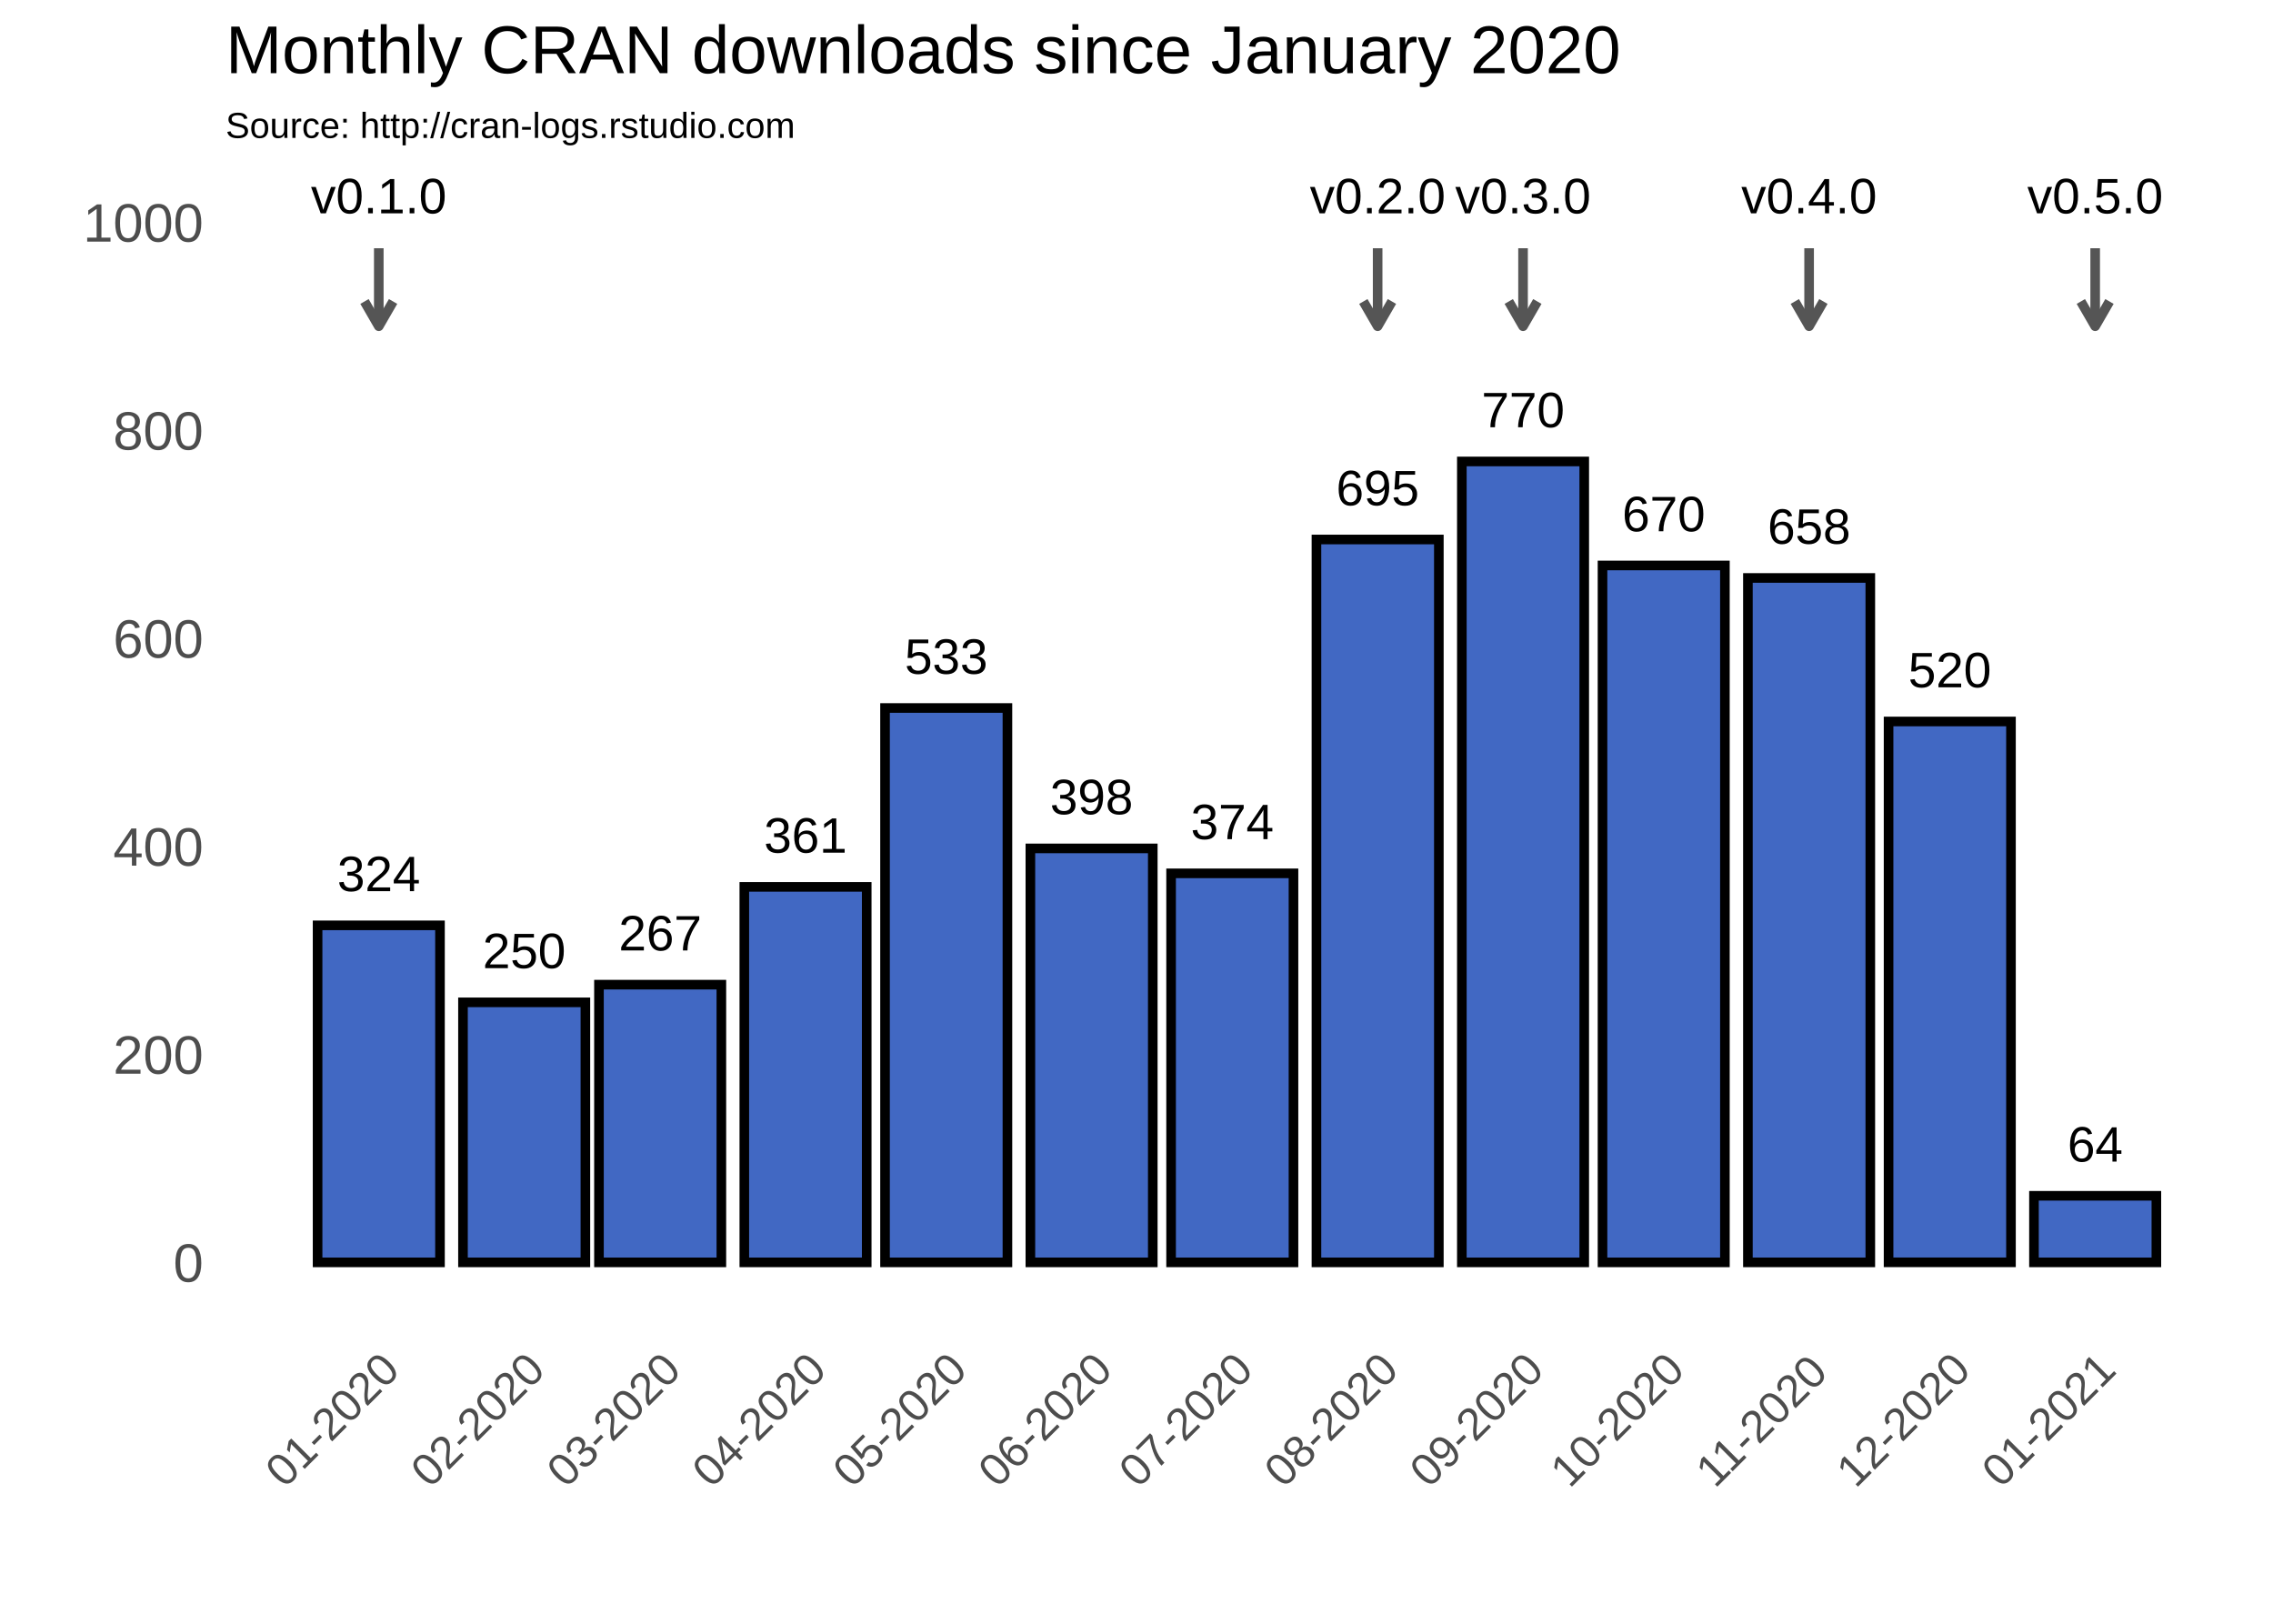
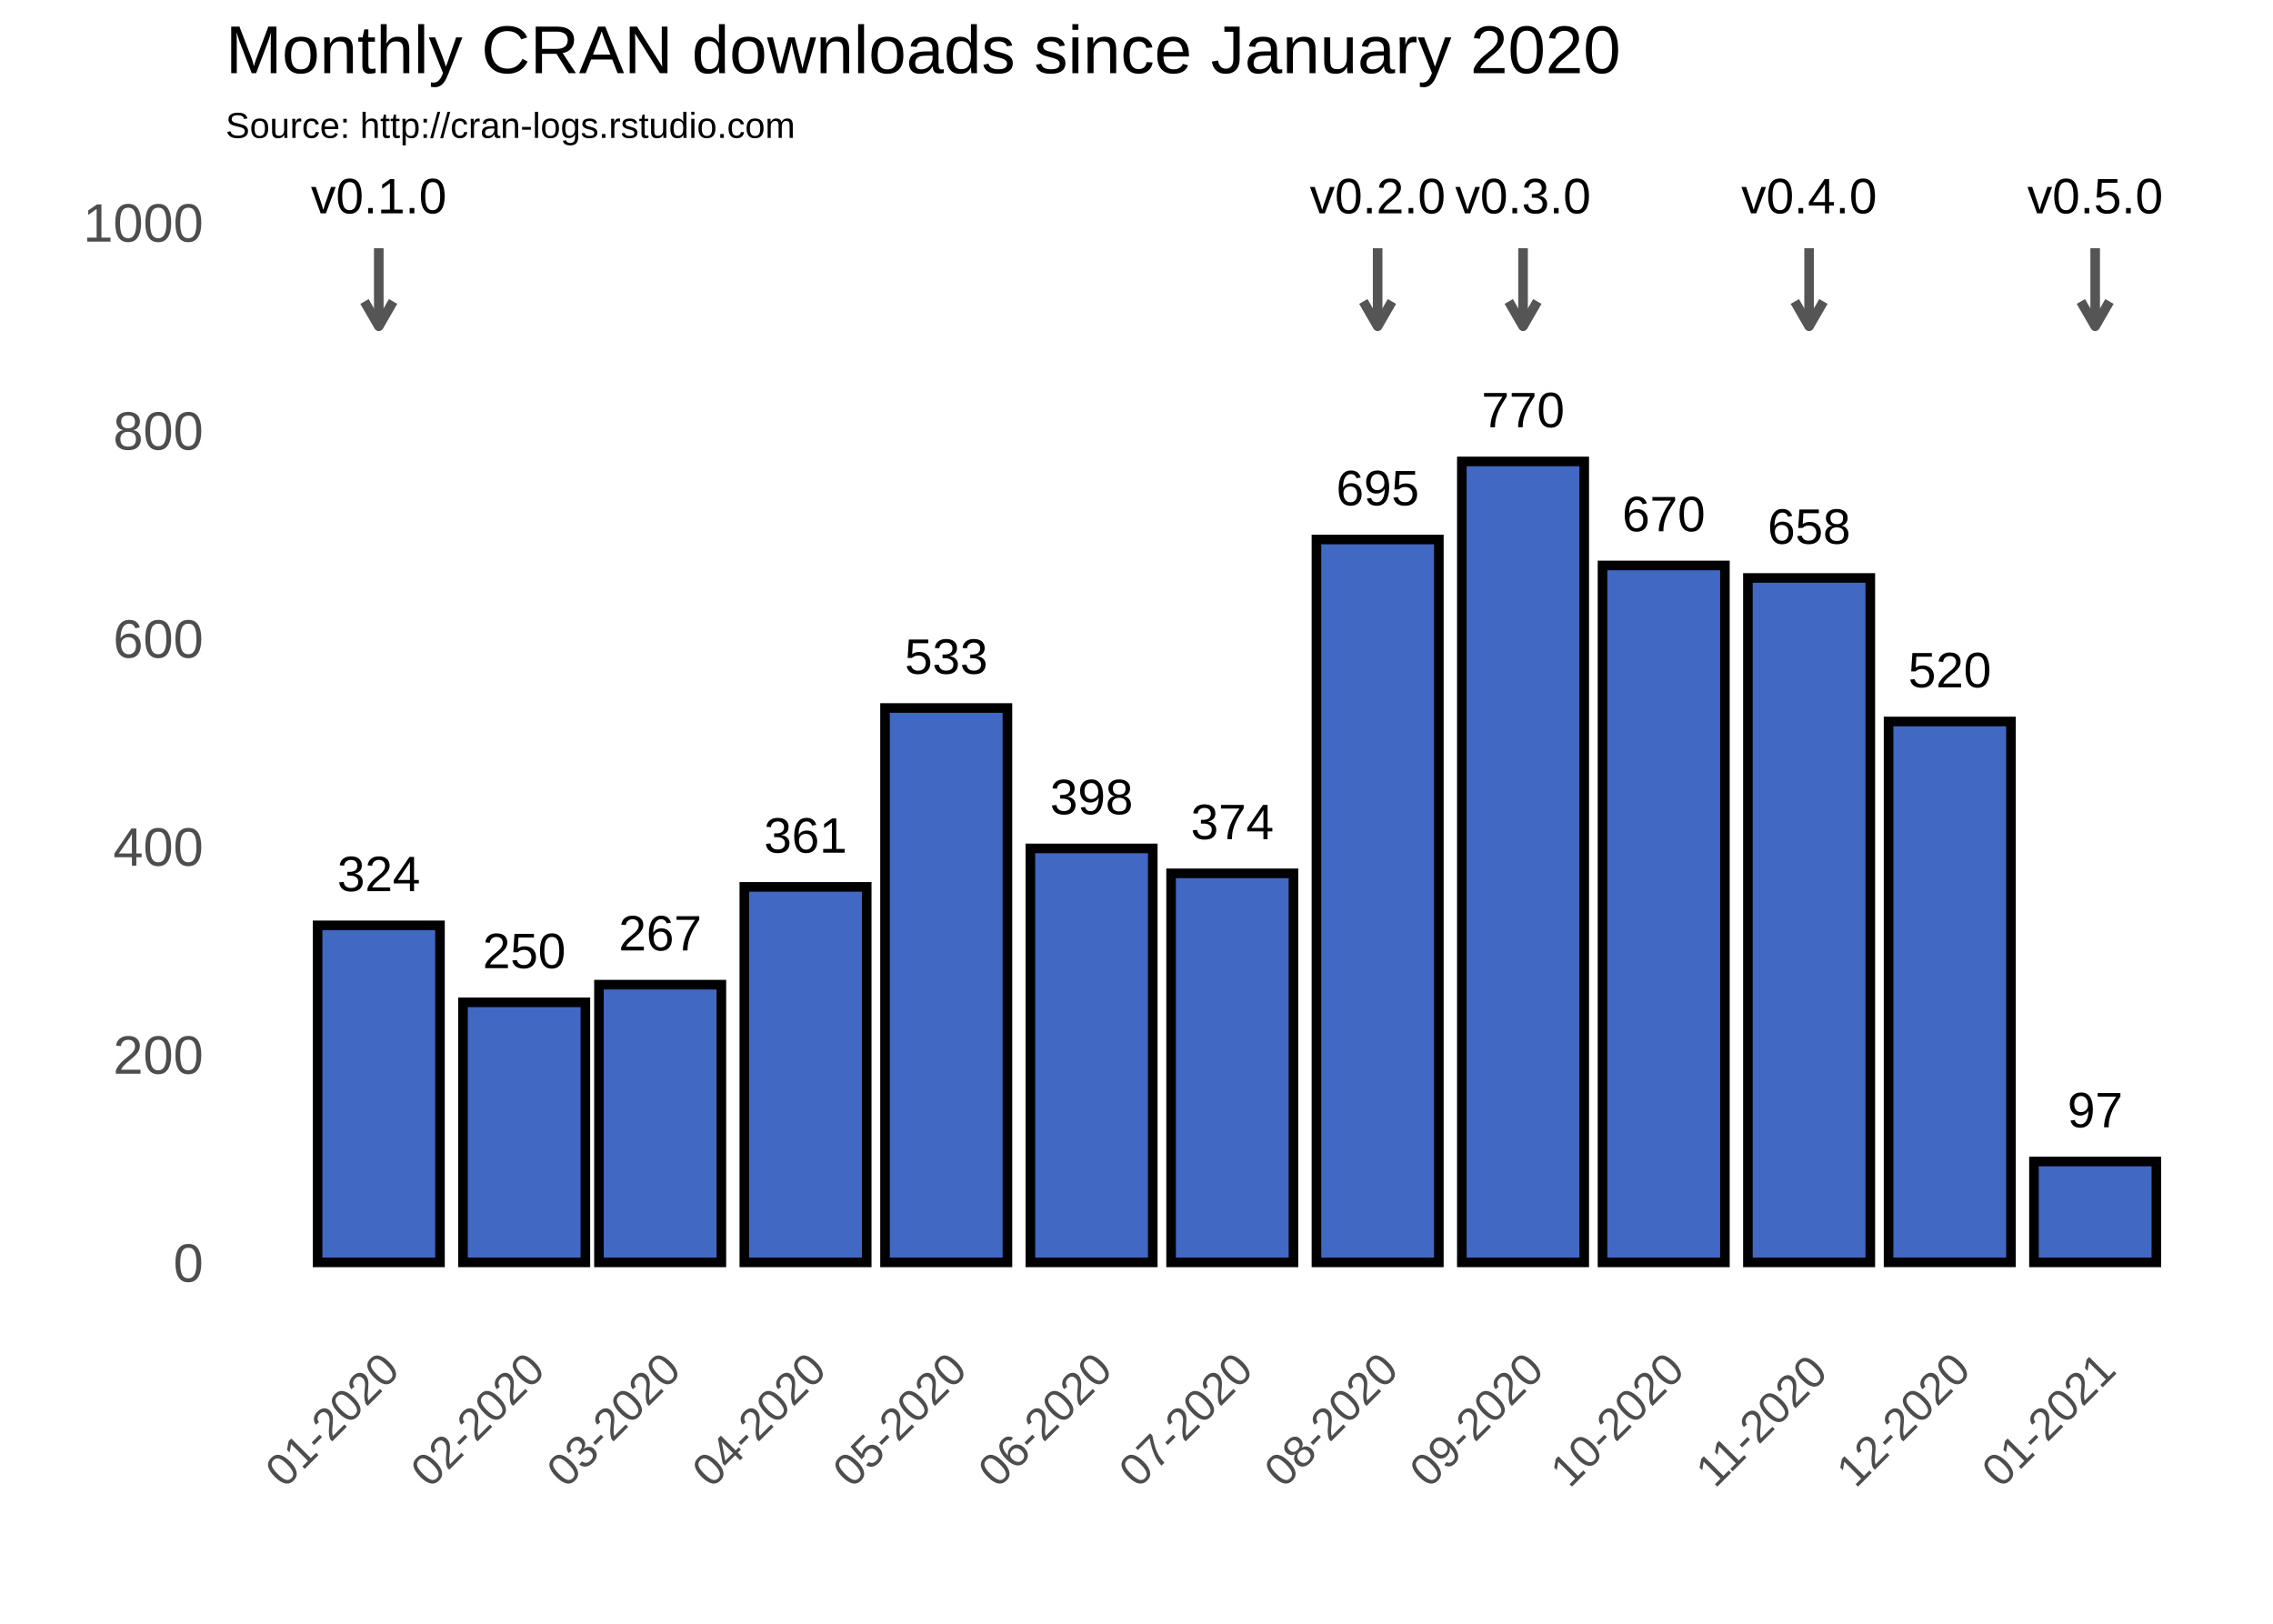
<svg xmlns="http://www.w3.org/2000/svg" viewBox="0 0 504.00 360.00">
  <defs>
    <style type="text/css">
    line, polyline, polygon, path, rect, circle {
      fill: none;
      stroke: #000000;
      stroke-linecap: round;
      stroke-linejoin: round;
      stroke-miterlimit: 10.00;
    }
  </style>
  </defs>
  <rect width="100%" height="100%" style="stroke: none; fill: #FFFFFF;" />
  <rect x="0.00" y="0" width="504.00" height="360.00" style="stroke-width: 1.07; stroke: #FFFFFF; fill: #FFFFFF;" />
  <defs>
    <clipPath id="cpNTAuMDN8NDk4LjUyfDI5MS40MXwzNy43NA==">
      <rect x="50.03" y="37.74" width="448.49" height="253.67" />
    </clipPath>
  </defs>
  <polyline points="50.03,256.82 498.52,256.82 " style="stroke-width: 0.53; stroke: #FFFFFF; stroke-linecap: butt;" clip-path="url(#cpNTAuMDN8NDk4LjUyfDI5MS40MXwzNy43NA==)" />
  <polyline points="50.03,210.70 498.52,210.70 " style="stroke-width: 0.53; stroke: #FFFFFF; stroke-linecap: butt;" clip-path="url(#cpNTAuMDN8NDk4LjUyfDI5MS40MXwzNy43NA==)" />
  <polyline points="50.03,164.58 498.52,164.58 " style="stroke-width: 0.53; stroke: #FFFFFF; stroke-linecap: butt;" clip-path="url(#cpNTAuMDN8NDk4LjUyfDI5MS40MXwzNy43NA==)" />
  <polyline points="50.03,118.45 498.52,118.45 " style="stroke-width: 0.53; stroke: #FFFFFF; stroke-linecap: butt;" clip-path="url(#cpNTAuMDN8NDk4LjUyfDI5MS40MXwzNy43NA==)" />
  <polyline points="50.03,72.33 498.52,72.33 " style="stroke-width: 0.53; stroke: #FFFFFF; stroke-linecap: butt;" clip-path="url(#cpNTAuMDN8NDk4LjUyfDI5MS40MXwzNy43NA==)" />
  <polyline points="51.76,291.41 51.76,37.74 " style="stroke-width: 0.53; stroke: #FFFFFF; stroke-linecap: butt;" clip-path="url(#cpNTAuMDN8NDk4LjUyfDI5MS40MXwzNy43NA==)" />
  <polyline points="67.87,291.41 67.87,37.74 " style="stroke-width: 0.53; stroke: #FFFFFF; stroke-linecap: butt;" clip-path="url(#cpNTAuMDN8NDk4LjUyfDI5MS40MXwzNy43NA==)" />
  <polyline points="100.11,291.41 100.11,37.74 " style="stroke-width: 0.53; stroke: #FFFFFF; stroke-linecap: butt;" clip-path="url(#cpNTAuMDN8NDk4LjUyfDI5MS40MXwzNy43NA==)" />
  <polyline points="131.30,291.41 131.30,37.74 " style="stroke-width: 0.53; stroke: #FFFFFF; stroke-linecap: butt;" clip-path="url(#cpNTAuMDN8NDk4LjUyfDI5MS40MXwzNy43NA==)" />
  <polyline points="162.50,291.41 162.50,37.74 " style="stroke-width: 0.53; stroke: #FFFFFF; stroke-linecap: butt;" clip-path="url(#cpNTAuMDN8NDk4LjUyfDI5MS40MXwzNy43NA==)" />
  <polyline points="194.21,291.41 194.21,37.74 " style="stroke-width: 0.53; stroke: #FFFFFF; stroke-linecap: butt;" clip-path="url(#cpNTAuMDN8NDk4LjUyfDI5MS40MXwzNy43NA==)" />
  <polyline points="225.93,291.41 225.93,37.74 " style="stroke-width: 0.53; stroke: #FFFFFF; stroke-linecap: butt;" clip-path="url(#cpNTAuMDN8NDk4LjUyfDI5MS40MXwzNy43NA==)" />
  <polyline points="257.64,291.41 257.64,37.74 " style="stroke-width: 0.53; stroke: #FFFFFF; stroke-linecap: butt;" clip-path="url(#cpNTAuMDN8NDk4LjUyfDI5MS40MXwzNy43NA==)" />
  <polyline points="289.36,291.41 289.36,37.74 " style="stroke-width: 0.53; stroke: #FFFFFF; stroke-linecap: butt;" clip-path="url(#cpNTAuMDN8NDk4LjUyfDI5MS40MXwzNy43NA==)" />
  <polyline points="321.59,291.41 321.59,37.74 " style="stroke-width: 0.53; stroke: #FFFFFF; stroke-linecap: butt;" clip-path="url(#cpNTAuMDN8NDk4LjUyfDI5MS40MXwzNy43NA==)" />
  <polyline points="353.30,291.41 353.30,37.74 " style="stroke-width: 0.53; stroke: #FFFFFF; stroke-linecap: butt;" clip-path="url(#cpNTAuMDN8NDk4LjUyfDI5MS40MXwzNy43NA==)" />
  <polyline points="385.02,291.41 385.02,37.74 " style="stroke-width: 0.53; stroke: #FFFFFF; stroke-linecap: butt;" clip-path="url(#cpNTAuMDN8NDk4LjUyfDI5MS40MXwzNy43NA==)" />
  <polyline points="416.73,291.41 416.73,37.74 " style="stroke-width: 0.53; stroke: #FFFFFF; stroke-linecap: butt;" clip-path="url(#cpNTAuMDN8NDk4LjUyfDI5MS40MXwzNy43NA==)" />
  <polyline points="448.45,291.41 448.45,37.74 " style="stroke-width: 0.53; stroke: #FFFFFF; stroke-linecap: butt;" clip-path="url(#cpNTAuMDN8NDk4LjUyfDI5MS40MXwzNy43NA==)" />
  <polyline points="480.68,291.41 480.68,37.74 " style="stroke-width: 0.53; stroke: #FFFFFF; stroke-linecap: butt;" clip-path="url(#cpNTAuMDN8NDk4LjUyfDI5MS40MXwzNy43NA==)" />
  <polyline points="496.80,291.41 496.80,37.74 " style="stroke-width: 0.53; stroke: #FFFFFF; stroke-linecap: butt;" clip-path="url(#cpNTAuMDN8NDk4LjUyfDI5MS40MXwzNy43NA==)" />
  <polyline points="50.03,279.88 498.52,279.88 " style="stroke-width: 1.07; stroke: #FFFFFF; stroke-linecap: butt;" clip-path="url(#cpNTAuMDN8NDk4LjUyfDI5MS40MXwzNy43NA==)" />
  <polyline points="50.03,233.76 498.52,233.76 " style="stroke-width: 1.07; stroke: #FFFFFF; stroke-linecap: butt;" clip-path="url(#cpNTAuMDN8NDk4LjUyfDI5MS40MXwzNy43NA==)" />
  <polyline points="50.03,187.64 498.52,187.64 " style="stroke-width: 1.07; stroke: #FFFFFF; stroke-linecap: butt;" clip-path="url(#cpNTAuMDN8NDk4LjUyfDI5MS40MXwzNy43NA==)" />
  <polyline points="50.03,141.51 498.52,141.51 " style="stroke-width: 1.07; stroke: #FFFFFF; stroke-linecap: butt;" clip-path="url(#cpNTAuMDN8NDk4LjUyfDI5MS40MXwzNy43NA==)" />
  <polyline points="50.03,95.39 498.52,95.39 " style="stroke-width: 1.07; stroke: #FFFFFF; stroke-linecap: butt;" clip-path="url(#cpNTAuMDN8NDk4LjUyfDI5MS40MXwzNy43NA==)" />
  <polyline points="50.03,49.27 498.52,49.27 " style="stroke-width: 1.07; stroke: #FFFFFF; stroke-linecap: butt;" clip-path="url(#cpNTAuMDN8NDk4LjUyfDI5MS40MXwzNy43NA==)" />
  <polyline points="83.99,291.41 83.99,37.74 " style="stroke-width: 1.07; stroke: #FFFFFF; stroke-linecap: butt;" clip-path="url(#cpNTAuMDN8NDk4LjUyfDI5MS40MXwzNy43NA==)" />
  <polyline points="116.22,291.41 116.22,37.74 " style="stroke-width: 1.07; stroke: #FFFFFF; stroke-linecap: butt;" clip-path="url(#cpNTAuMDN8NDk4LjUyfDI5MS40MXwzNy43NA==)" />
  <polyline points="146.38,291.41 146.38,37.74 " style="stroke-width: 1.07; stroke: #FFFFFF; stroke-linecap: butt;" clip-path="url(#cpNTAuMDN8NDk4LjUyfDI5MS40MXwzNy43NA==)" />
  <polyline points="178.61,291.41 178.61,37.74 " style="stroke-width: 1.07; stroke: #FFFFFF; stroke-linecap: butt;" clip-path="url(#cpNTAuMDN8NDk4LjUyfDI5MS40MXwzNy43NA==)" />
  <polyline points="209.81,291.41 209.81,37.74 " style="stroke-width: 1.07; stroke: #FFFFFF; stroke-linecap: butt;" clip-path="url(#cpNTAuMDN8NDk4LjUyfDI5MS40MXwzNy43NA==)" />
  <polyline points="242.04,291.41 242.04,37.74 " style="stroke-width: 1.07; stroke: #FFFFFF; stroke-linecap: butt;" clip-path="url(#cpNTAuMDN8NDk4LjUyfDI5MS40MXwzNy43NA==)" />
  <polyline points="273.24,291.41 273.24,37.74 " style="stroke-width: 1.07; stroke: #FFFFFF; stroke-linecap: butt;" clip-path="url(#cpNTAuMDN8NDk4LjUyfDI5MS40MXwzNy43NA==)" />
  <polyline points="305.47,291.41 305.47,37.74 " style="stroke-width: 1.07; stroke: #FFFFFF; stroke-linecap: butt;" clip-path="url(#cpNTAuMDN8NDk4LjUyfDI5MS40MXwzNy43NA==)" />
  <polyline points="337.71,291.41 337.71,37.74 " style="stroke-width: 1.07; stroke: #FFFFFF; stroke-linecap: butt;" clip-path="url(#cpNTAuMDN8NDk4LjUyfDI5MS40MXwzNy43NA==)" />
  <polyline points="368.90,291.41 368.90,37.74 " style="stroke-width: 1.07; stroke: #FFFFFF; stroke-linecap: butt;" clip-path="url(#cpNTAuMDN8NDk4LjUyfDI5MS40MXwzNy43NA==)" />
  <polyline points="401.14,291.41 401.14,37.74 " style="stroke-width: 1.07; stroke: #FFFFFF; stroke-linecap: butt;" clip-path="url(#cpNTAuMDN8NDk4LjUyfDI5MS40MXwzNy43NA==)" />
  <polyline points="432.33,291.41 432.33,37.74 " style="stroke-width: 1.07; stroke: #FFFFFF; stroke-linecap: butt;" clip-path="url(#cpNTAuMDN8NDk4LjUyfDI5MS40MXwzNy43NA==)" />
  <polyline points="464.57,291.41 464.57,37.74 " style="stroke-width: 1.07; stroke: #FFFFFF; stroke-linecap: butt;" clip-path="url(#cpNTAuMDN8NDk4LjUyfDI5MS40MXwzNy43NA==)" />
  <rect x="70.42" y="205.16" width="27.14" height="74.72" style="stroke-width: 2.13; stroke-linecap: square; stroke-linejoin: miter; fill: #4168C3;" clip-path="url(#cpNTAuMDN8NDk4LjUyfDI5MS40MXwzNy43NA==)" />
  <rect x="102.66" y="222.23" width="27.14" height="57.65" style="stroke-width: 2.13; stroke-linecap: square; stroke-linejoin: miter; fill: #4168C3;" clip-path="url(#cpNTAuMDN8NDk4LjUyfDI5MS40MXwzNy43NA==)" />
  <rect x="132.81" y="218.31" width="27.14" height="61.57" style="stroke-width: 2.13; stroke-linecap: square; stroke-linejoin: miter; fill: #4168C3;" clip-path="url(#cpNTAuMDN8NDk4LjUyfDI5MS40MXwzNy43NA==)" />
  <rect x="165.04" y="196.63" width="27.14" height="83.25" style="stroke-width: 2.13; stroke-linecap: square; stroke-linejoin: miter; fill: #4168C3;" clip-path="url(#cpNTAuMDN8NDk4LjUyfDI5MS40MXwzNy43NA==)" />
  <rect x="196.24" y="156.97" width="27.14" height="122.91" style="stroke-width: 2.13; stroke-linecap: square; stroke-linejoin: miter; fill: #4168C3;" clip-path="url(#cpNTAuMDN8NDk4LjUyfDI5MS40MXwzNy43NA==)" />
  <rect x="228.47" y="188.10" width="27.14" height="91.78" style="stroke-width: 2.13; stroke-linecap: square; stroke-linejoin: miter; fill: #4168C3;" clip-path="url(#cpNTAuMDN8NDk4LjUyfDI5MS40MXwzNy43NA==)" />
  <rect x="259.67" y="193.63" width="27.14" height="86.25" style="stroke-width: 2.13; stroke-linecap: square; stroke-linejoin: miter; fill: #4168C3;" clip-path="url(#cpNTAuMDN8NDk4LjUyfDI5MS40MXwzNy43NA==)" />
  <rect x="291.90" y="119.61" width="27.14" height="160.27" style="stroke-width: 2.13; stroke-linecap: square; stroke-linejoin: miter; fill: #4168C3;" clip-path="url(#cpNTAuMDN8NDk4LjUyfDI5MS40MXwzNy43NA==)" />
  <rect x="324.14" y="102.31" width="27.14" height="177.57" style="stroke-width: 2.13; stroke-linecap: square; stroke-linejoin: miter; fill: #4168C3;" clip-path="url(#cpNTAuMDN8NDk4LjUyfDI5MS40MXwzNy43NA==)" />
  <rect x="355.33" y="125.37" width="27.14" height="154.51" style="stroke-width: 2.13; stroke-linecap: square; stroke-linejoin: miter; fill: #4168C3;" clip-path="url(#cpNTAuMDN8NDk4LjUyfDI5MS40MXwzNy43NA==)" />
  <rect x="387.57" y="128.14" width="27.14" height="151.74" style="stroke-width: 2.13; stroke-linecap: square; stroke-linejoin: miter; fill: #4168C3;" clip-path="url(#cpNTAuMDN8NDk4LjUyfDI5MS40MXwzNy43NA==)" />
  <rect x="418.76" y="159.96" width="27.14" height="119.91" style="stroke-width: 2.13; stroke-linecap: square; stroke-linejoin: miter; fill: #4168C3;" clip-path="url(#cpNTAuMDN8NDk4LjUyfDI5MS40MXwzNy43NA==)" />
-   <rect x="451.00" y="265.12" width="27.14" height="14.76" style="stroke-width: 2.13; stroke-linecap: square; stroke-linejoin: miter; fill: #4168C3;" clip-path="url(#cpNTAuMDN8NDk4LjUyfDI5MS40MXwzNy43NA==)" />
+   <rect x="451.00" y="257.51" width="27.14" height="22.37" style="stroke-width: 2.13; stroke-linecap: square; stroke-linejoin: miter; fill: #4168C3;" clip-path="url(#cpNTAuMDN8NDk4LjUyfDI5MS40MXwzNy43NA==)" />
  <g clip-path="url(#cpNTAuMDN8NDk4LjUyfDI5MS40MXwzNy43NA==)">
    <text x="74.78" y="197.58" style="font-size: 11.04px; font-family: Arial;" textLength="18.42px" lengthAdjust="spacingAndGlyphs">324</text>
  </g>
  <g clip-path="url(#cpNTAuMDN8NDk4LjUyfDI5MS40MXwzNy43NA==)">
    <text x="107.02" y="214.65" style="font-size: 11.04px; font-family: Arial;" textLength="18.42px" lengthAdjust="spacingAndGlyphs">250</text>
  </g>
  <g clip-path="url(#cpNTAuMDN8NDk4LjUyfDI5MS40MXwzNy43NA==)">
    <text x="137.17" y="210.73" style="font-size: 11.04px; font-family: Arial;" textLength="18.42px" lengthAdjust="spacingAndGlyphs">267</text>
  </g>
  <g clip-path="url(#cpNTAuMDN8NDk4LjUyfDI5MS40MXwzNy43NA==)">
    <text x="169.40" y="189.05" style="font-size: 11.04px; font-family: Arial;" textLength="18.42px" lengthAdjust="spacingAndGlyphs">361</text>
  </g>
  <g clip-path="url(#cpNTAuMDN8NDk4LjUyfDI5MS40MXwzNy43NA==)">
    <text x="200.60" y="149.39" style="font-size: 11.04px; font-family: Arial;" textLength="18.42px" lengthAdjust="spacingAndGlyphs">533</text>
  </g>
  <g clip-path="url(#cpNTAuMDN8NDk4LjUyfDI5MS40MXwzNy43NA==)">
    <text x="232.83" y="180.52" style="font-size: 11.04px; font-family: Arial;" textLength="18.42px" lengthAdjust="spacingAndGlyphs">398</text>
  </g>
  <g clip-path="url(#cpNTAuMDN8NDk4LjUyfDI5MS40MXwzNy43NA==)">
    <text x="264.03" y="186.05" style="font-size: 11.04px; font-family: Arial;" textLength="18.42px" lengthAdjust="spacingAndGlyphs">374</text>
  </g>
  <g clip-path="url(#cpNTAuMDN8NDk4LjUyfDI5MS40MXwzNy43NA==)">
    <text x="296.26" y="112.03" style="font-size: 11.04px; font-family: Arial;" textLength="18.42px" lengthAdjust="spacingAndGlyphs">695</text>
  </g>
  <g clip-path="url(#cpNTAuMDN8NDk4LjUyfDI5MS40MXwzNy43NA==)">
    <text x="328.50" y="94.73" style="font-size: 11.04px; font-family: Arial;" textLength="18.42px" lengthAdjust="spacingAndGlyphs">770</text>
  </g>
  <g clip-path="url(#cpNTAuMDN8NDk4LjUyfDI5MS40MXwzNy43NA==)">
    <text x="359.69" y="117.79" style="font-size: 11.04px; font-family: Arial;" textLength="18.42px" lengthAdjust="spacingAndGlyphs">670</text>
  </g>
  <g clip-path="url(#cpNTAuMDN8NDk4LjUyfDI5MS40MXwzNy43NA==)">
    <text x="391.93" y="120.56" style="font-size: 11.04px; font-family: Arial;" textLength="18.42px" lengthAdjust="spacingAndGlyphs">658</text>
  </g>
  <g clip-path="url(#cpNTAuMDN8NDk4LjUyfDI5MS40MXwzNy43NA==)">
    <text x="423.12" y="152.38" style="font-size: 11.04px; font-family: Arial;" textLength="18.42px" lengthAdjust="spacingAndGlyphs">520</text>
  </g>
  <g clip-path="url(#cpNTAuMDN8NDk4LjUyfDI5MS40MXwzNy43NA==)">
-     <text x="458.43" y="257.54" style="font-size: 11.04px; font-family: Arial;" textLength="12.28px" lengthAdjust="spacingAndGlyphs">64</text>
+     <text x="458.43" y="249.93" style="font-size: 11.04px; font-family: Arial;" textLength="12.28px" lengthAdjust="spacingAndGlyphs">97</text>
  </g>
  <line x1="83.99" y1="55.04" x2="83.99" y2="72.33" style="stroke-width: 2.13; stroke: #555555; stroke-linecap: butt;" clip-path="url(#cpNTAuMDN8NDk4LjUyfDI5MS40MXwzNy43NA==)" />
  <polyline points="80.82,66.84 83.99,72.33 87.16,66.84 " style="stroke-width: 2.13; stroke: #555555; stroke-linecap: butt;" clip-path="url(#cpNTAuMDN8NDk4LjUyfDI5MS40MXwzNy43NA==)" />
  <line x1="305.47" y1="55.04" x2="305.47" y2="72.33" style="stroke-width: 2.13; stroke: #555555; stroke-linecap: butt;" clip-path="url(#cpNTAuMDN8NDk4LjUyfDI5MS40MXwzNy43NA==)" />
  <polyline points="302.30,66.84 305.47,72.33 308.64,66.84 " style="stroke-width: 2.13; stroke: #555555; stroke-linecap: butt;" clip-path="url(#cpNTAuMDN8NDk4LjUyfDI5MS40MXwzNy43NA==)" />
  <line x1="337.71" y1="55.04" x2="337.71" y2="72.33" style="stroke-width: 2.13; stroke: #555555; stroke-linecap: butt;" clip-path="url(#cpNTAuMDN8NDk4LjUyfDI5MS40MXwzNy43NA==)" />
  <polyline points="334.54,66.84 337.71,72.33 340.88,66.84 " style="stroke-width: 2.13; stroke: #555555; stroke-linecap: butt;" clip-path="url(#cpNTAuMDN8NDk4LjUyfDI5MS40MXwzNy43NA==)" />
  <line x1="401.14" y1="55.04" x2="401.14" y2="72.33" style="stroke-width: 2.13; stroke: #555555; stroke-linecap: butt;" clip-path="url(#cpNTAuMDN8NDk4LjUyfDI5MS40MXwzNy43NA==)" />
  <polyline points="397.97,66.84 401.14,72.33 404.31,66.84 " style="stroke-width: 2.13; stroke: #555555; stroke-linecap: butt;" clip-path="url(#cpNTAuMDN8NDk4LjUyfDI5MS40MXwzNy43NA==)" />
  <line x1="464.57" y1="55.04" x2="464.57" y2="72.33" style="stroke-width: 2.13; stroke: #555555; stroke-linecap: butt;" clip-path="url(#cpNTAuMDN8NDk4LjUyfDI5MS40MXwzNy43NA==)" />
  <polyline points="461.39,66.84 464.57,72.33 467.74,66.84 " style="stroke-width: 2.13; stroke: #555555; stroke-linecap: butt;" clip-path="url(#cpNTAuMDN8NDk4LjUyfDI5MS40MXwzNy43NA==)" />
  <g clip-path="url(#cpNTAuMDN8NDk4LjUyfDI5MS40MXwzNy43NA==)">
    <text x="68.95" y="47.30" style="font-size: 11.04px; font-family: Arial;" textLength="30.07px" lengthAdjust="spacingAndGlyphs">v0.1.0</text>
  </g>
  <g clip-path="url(#cpNTAuMDN8NDk4LjUyfDI5MS40MXwzNy43NA==)">
    <text x="290.44" y="47.30" style="font-size: 11.04px; font-family: Arial;" textLength="30.07px" lengthAdjust="spacingAndGlyphs">v0.2.0</text>
  </g>
  <g clip-path="url(#cpNTAuMDN8NDk4LjUyfDI5MS40MXwzNy43NA==)">
    <text x="322.67" y="47.30" style="font-size: 11.04px; font-family: Arial;" textLength="30.07px" lengthAdjust="spacingAndGlyphs">v0.3.0</text>
  </g>
  <g clip-path="url(#cpNTAuMDN8NDk4LjUyfDI5MS40MXwzNy43NA==)">
    <text x="386.10" y="47.30" style="font-size: 11.04px; font-family: Arial;" textLength="30.07px" lengthAdjust="spacingAndGlyphs">v0.4.0</text>
  </g>
  <g clip-path="url(#cpNTAuMDN8NDk4LjUyfDI5MS40MXwzNy43NA==)">
    <text x="449.53" y="47.30" style="font-size: 11.04px; font-family: Arial;" textLength="30.07px" lengthAdjust="spacingAndGlyphs">v0.5.0</text>
  </g>
  <defs>
    <clipPath id="cpMC4wMHw1MDQuMDB8MzYwLjAwfDAuMDA=">
      <rect x="0.00" y="0.00" width="504.00" height="360.00" />
    </clipPath>
  </defs>
  <g clip-path="url(#cpMC4wMHw1MDQuMDB8MzYwLjAwfDAuMDA=)">
    <text x="38.43" y="284.17" style="font-size: 12.00px; fill: #4D4D4D; font-family: Arial;" textLength="6.67px" lengthAdjust="spacingAndGlyphs">0</text>
  </g>
  <g clip-path="url(#cpMC4wMHw1MDQuMDB8MzYwLjAwfDAuMDA=)">
    <text x="25.08" y="238.05" style="font-size: 12.00px; fill: #4D4D4D; font-family: Arial;" textLength="20.02px" lengthAdjust="spacingAndGlyphs">200</text>
  </g>
  <g clip-path="url(#cpMC4wMHw1MDQuMDB8MzYwLjAwfDAuMDA=)">
    <text x="25.08" y="191.93" style="font-size: 12.00px; fill: #4D4D4D; font-family: Arial;" textLength="20.02px" lengthAdjust="spacingAndGlyphs">400</text>
  </g>
  <g clip-path="url(#cpMC4wMHw1MDQuMDB8MzYwLjAwfDAuMDA=)">
    <text x="25.08" y="145.81" style="font-size: 12.00px; fill: #4D4D4D; font-family: Arial;" textLength="20.02px" lengthAdjust="spacingAndGlyphs">600</text>
  </g>
  <g clip-path="url(#cpMC4wMHw1MDQuMDB8MzYwLjAwfDAuMDA=)">
    <text x="25.08" y="99.69" style="font-size: 12.00px; fill: #4D4D4D; font-family: Arial;" textLength="20.02px" lengthAdjust="spacingAndGlyphs">800</text>
  </g>
  <g clip-path="url(#cpMC4wMHw1MDQuMDB8MzYwLjAwfDAuMDA=)">
    <text x="18.41" y="53.57" style="font-size: 12.00px; fill: #4D4D4D; font-family: Arial;" textLength="26.70px" lengthAdjust="spacingAndGlyphs">1000</text>
  </g>
  <g clip-path="url(#cpMC4wMHw1MDQuMDB8MzYwLjAwfDAuMDA=)">
    <text transform="translate(63.10,330.14) rotate(-45)" style="font-size: 10.00px; fill: #4D4D4D; font-family: Arial;" textLength="36.70px" lengthAdjust="spacingAndGlyphs">01-2020</text>
  </g>
  <g clip-path="url(#cpMC4wMHw1MDQuMDB8MzYwLjAwfDAuMDA=)">
    <text transform="translate(95.34,330.14) rotate(-45)" style="font-size: 10.00px; fill: #4D4D4D; font-family: Arial;" textLength="36.70px" lengthAdjust="spacingAndGlyphs">02-2020</text>
  </g>
  <g clip-path="url(#cpMC4wMHw1MDQuMDB8MzYwLjAwfDAuMDA=)">
    <text transform="translate(125.49,330.14) rotate(-45)" style="font-size: 10.00px; fill: #4D4D4D; font-family: Arial;" textLength="36.70px" lengthAdjust="spacingAndGlyphs">03-2020</text>
  </g>
  <g clip-path="url(#cpMC4wMHw1MDQuMDB8MzYwLjAwfDAuMDA=)">
    <text transform="translate(157.73,330.14) rotate(-45)" style="font-size: 10.00px; fill: #4D4D4D; font-family: Arial;" textLength="36.70px" lengthAdjust="spacingAndGlyphs">04-2020</text>
  </g>
  <g clip-path="url(#cpMC4wMHw1MDQuMDB8MzYwLjAwfDAuMDA=)">
    <text transform="translate(188.92,330.14) rotate(-45)" style="font-size: 10.00px; fill: #4D4D4D; font-family: Arial;" textLength="36.70px" lengthAdjust="spacingAndGlyphs">05-2020</text>
  </g>
  <g clip-path="url(#cpMC4wMHw1MDQuMDB8MzYwLjAwfDAuMDA=)">
    <text transform="translate(221.15,330.14) rotate(-45)" style="font-size: 10.00px; fill: #4D4D4D; font-family: Arial;" textLength="36.70px" lengthAdjust="spacingAndGlyphs">06-2020</text>
  </g>
  <g clip-path="url(#cpMC4wMHw1MDQuMDB8MzYwLjAwfDAuMDA=)">
    <text transform="translate(252.35,330.14) rotate(-45)" style="font-size: 10.00px; fill: #4D4D4D; font-family: Arial;" textLength="36.70px" lengthAdjust="spacingAndGlyphs">07-2020</text>
  </g>
  <g clip-path="url(#cpMC4wMHw1MDQuMDB8MzYwLjAwfDAuMDA=)">
    <text transform="translate(284.58,330.14) rotate(-45)" style="font-size: 10.00px; fill: #4D4D4D; font-family: Arial;" textLength="36.70px" lengthAdjust="spacingAndGlyphs">08-2020</text>
  </g>
  <g clip-path="url(#cpMC4wMHw1MDQuMDB8MzYwLjAwfDAuMDA=)">
    <text transform="translate(316.82,330.14) rotate(-45)" style="font-size: 10.00px; fill: #4D4D4D; font-family: Arial;" textLength="36.70px" lengthAdjust="spacingAndGlyphs">09-2020</text>
  </g>
  <g clip-path="url(#cpMC4wMHw1MDQuMDB8MzYwLjAwfDAuMDA=)">
    <text transform="translate(348.01,330.14) rotate(-45)" style="font-size: 10.00px; fill: #4D4D4D; font-family: Arial;" textLength="36.70px" lengthAdjust="spacingAndGlyphs">10-2020</text>
  </g>
  <g clip-path="url(#cpMC4wMHw1MDQuMDB8MzYwLjAwfDAuMDA=)">
    <text transform="translate(380.25,330.14) rotate(-45)" style="font-size: 10.00px; fill: #4D4D4D; font-family: Arial;" textLength="36.70px" lengthAdjust="spacingAndGlyphs">11-2020</text>
  </g>
  <g clip-path="url(#cpMC4wMHw1MDQuMDB8MzYwLjAwfDAuMDA=)">
    <text transform="translate(411.44,330.14) rotate(-45)" style="font-size: 10.00px; fill: #4D4D4D; font-family: Arial;" textLength="36.70px" lengthAdjust="spacingAndGlyphs">12-2020</text>
  </g>
  <g clip-path="url(#cpMC4wMHw1MDQuMDB8MzYwLjAwfDAuMDA=)">
    <text transform="translate(443.68,330.14) rotate(-45)" style="font-size: 10.00px; fill: #4D4D4D; font-family: Arial;" textLength="36.70px" lengthAdjust="spacingAndGlyphs">01-2021</text>
  </g>
  <g clip-path="url(#cpMC4wMHw1MDQuMDB8MzYwLjAwfDAuMDA=)">
    <text x="50.03" y="30.58" style="font-size: 8.00px; font-family: Arial;" textLength="126.28px" lengthAdjust="spacingAndGlyphs">Source: http://cran-logs.rstudio.com</text>
  </g>
  <g clip-path="url(#cpMC4wMHw1MDQuMDB8MzYwLjAwfDAuMDA=)">
    <text x="50.03" y="16.22" style="font-size: 15.00px; font-family: Arial;" textLength="309.33px" lengthAdjust="spacingAndGlyphs">Monthly CRAN downloads since January 2020</text>
  </g>
</svg>
